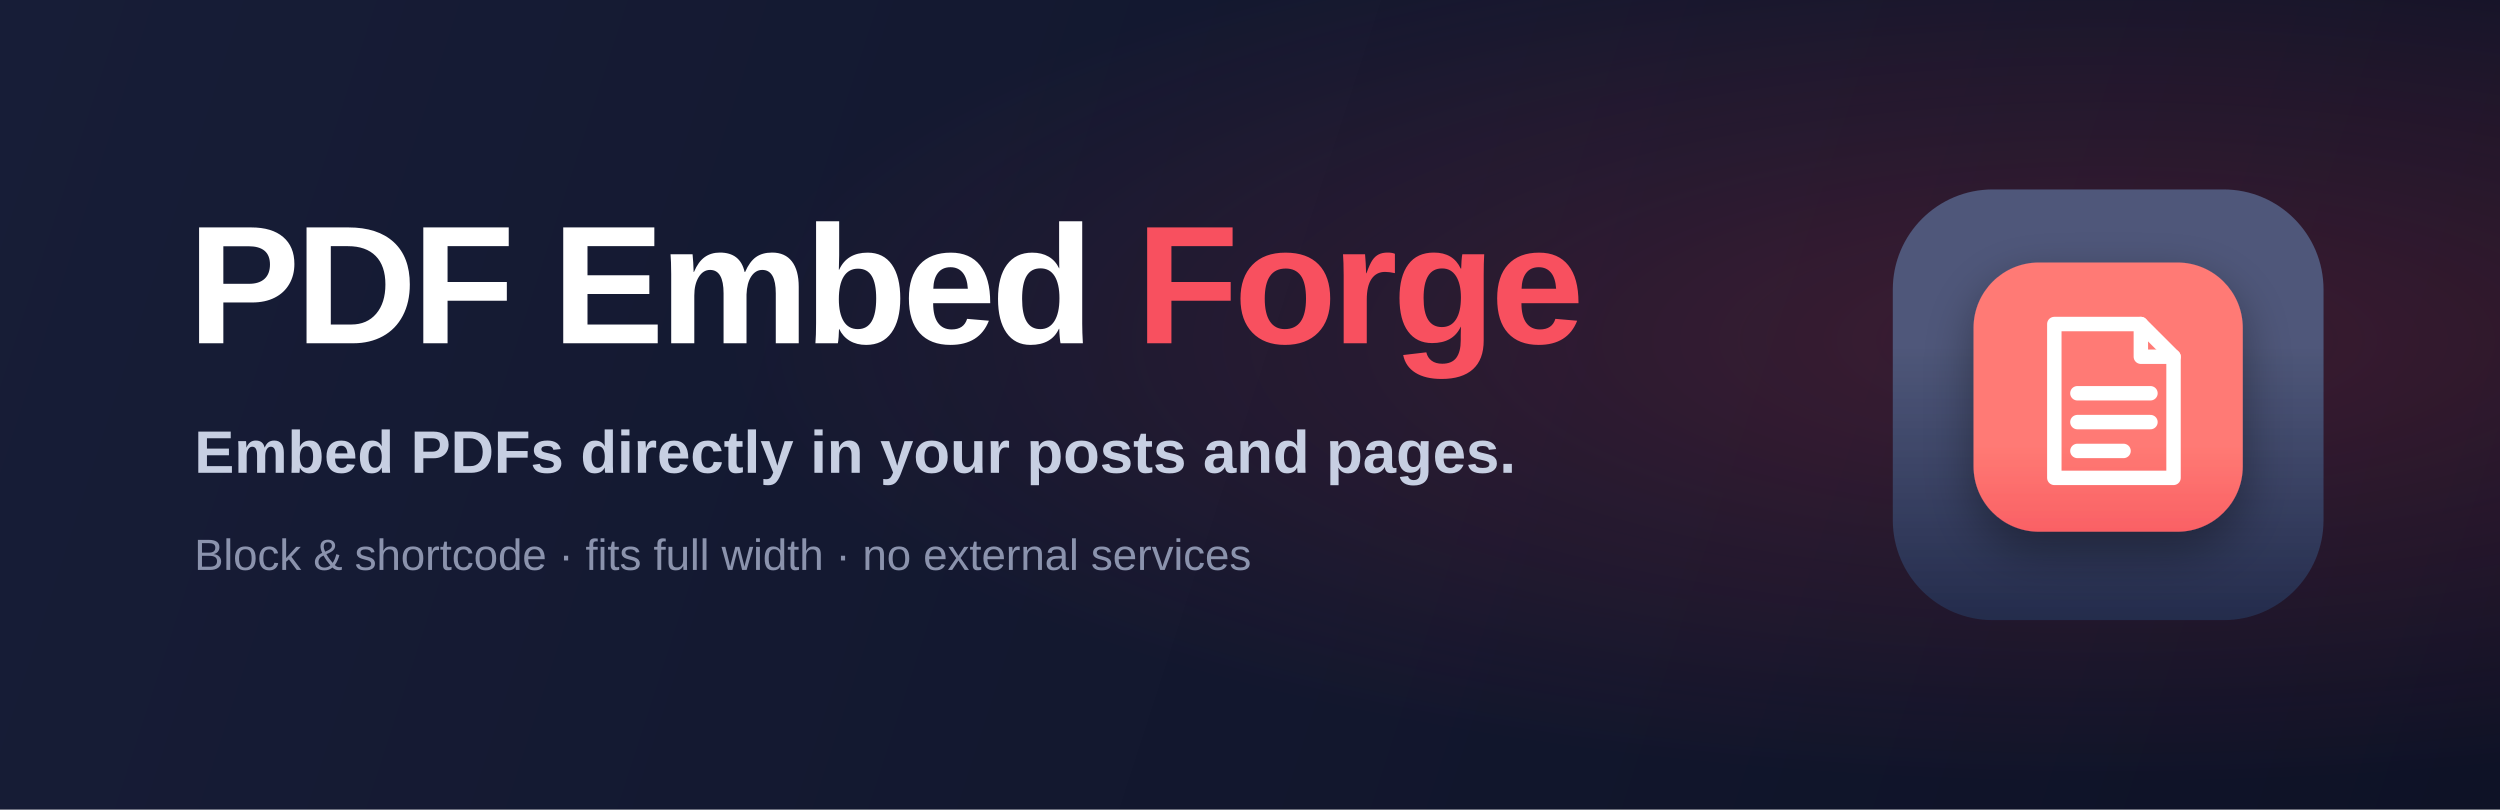
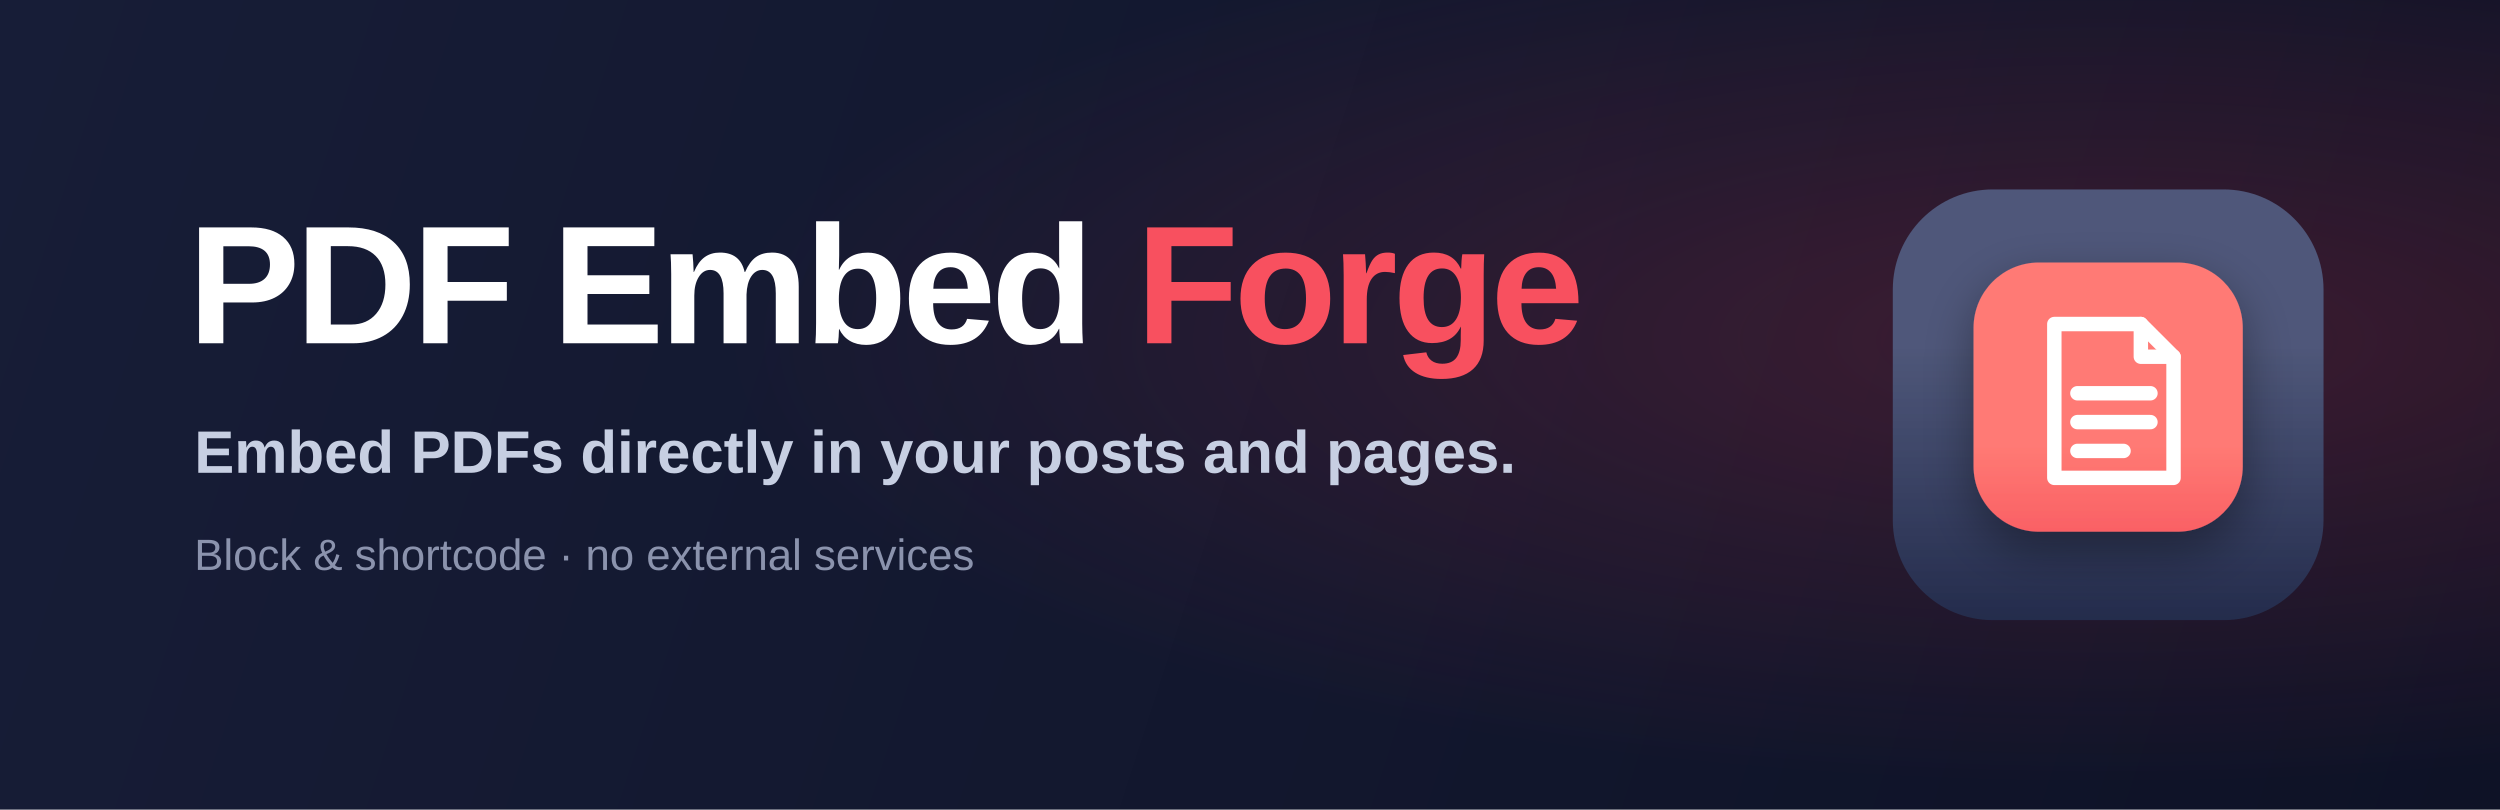
<svg xmlns="http://www.w3.org/2000/svg" viewBox="0 0 1544 500" width="1544" height="500" role="img" aria-label="PDF Embed Forge">
  <defs>
    <linearGradient id="bg" x1="0" y1="0" x2="1544" y2="500" gradientUnits="userSpaceOnUse">
      <stop offset="0" stop-color="#171d37" />
      <stop offset="1" stop-color="#0e1226" />
    </linearGradient>
    <radialGradient id="glow" cx="0.84" cy="0.42" r="0.55">
      <stop offset="0" stop-color="#f23b4e" stop-opacity="0.20" />
      <stop offset="1" stop-color="#f23b4e" stop-opacity="0" />
    </radialGradient>
    <linearGradient id="pf-outer-b" x1="1298" y1="98" x2="1298" y2="402" gradientUnits="userSpaceOnUse">
      <stop offset="0" stop-color="#2d3760" />
      <stop offset="1" stop-color="#141a30" />
    </linearGradient>
    <linearGradient id="pf-tile-b" x1="1298" y1="149" x2="1298" y2="351" gradientUnits="userSpaceOnUse">
      <stop offset="0" stop-color="#ff7a74" />
      <stop offset="0.55" stop-color="#f23b4e" />
      <stop offset="1" stop-color="#db1f3c" />
    </linearGradient>
    <linearGradient id="pf-sheen-b" x1="1298" y1="98" x2="1298" y2="250" gradientUnits="userSpaceOnUse">
      <stop offset="0" stop-color="#ffffff" stop-opacity="0.16" />
      <stop offset="1" stop-color="#ffffff" stop-opacity="0" />
    </linearGradient>
    <filter id="pf-shadow-b" x="-30%" y="-20%" width="160%" height="160%">
      <feDropShadow dx="0" dy="10" stdDeviation="13" flood-color="#000000" flood-opacity="0.38" />
    </filter>
  </defs>
  <rect width="1544" height="500" fill="url(#bg)" />
  <rect width="1544" height="500" fill="url(#glow)" />
  <text x="116" y="212" font-family="'Helvetica Neue','Arial',sans-serif" font-weight="800" font-size="104" letter-spacing="-3" fill="#ffffff">PDF Embed <tspan fill="#f8505f">Forge</tspan>
  </text>
  <text x="120" y="292" font-family="'Helvetica Neue','Arial',sans-serif" font-weight="600" font-size="37" fill="#c7cfe2">Embed PDFs directly in your posts and pages.</text>
-   <text x="120" y="352" font-family="'Helvetica Neue','Arial',sans-serif" font-weight="500" font-size="27" fill="#8b93ad">Block &amp; shortcode  ·  fits full width  ·  no external services</text>
+   <text x="120" y="352" font-family="'Helvetica Neue','Arial',sans-serif" font-weight="500" font-size="27" fill="#8b93ad">Block &amp; shortcode        ·        no external services</text>
  <g transform="translate(1150 98) scale(1.1875)">
    <rect x="16" y="16" width="224" height="224" rx="52" fill="url(#pf-outer-b)" />
    <rect x="16" y="16" width="224" height="224" rx="52" fill="url(#pf-sheen-b)" />
    <rect x="58" y="54" width="140" height="140" rx="34" fill="url(#pf-tile-b)" filter="url(#pf-shadow-b)" />
    <g fill="none" stroke="#ffffff" stroke-width="7.5" stroke-linecap="round" stroke-linejoin="round">
      <path d="M100 86 H145 L162 103 V166 H100 Z" />
      <path d="M145 86 V103 H162" />
      <line x1="112" y1="122" x2="150" y2="122" />
      <line x1="112" y1="137" x2="150" y2="137" />
      <line x1="112" y1="152" x2="136" y2="152" />
    </g>
  </g>
</svg>
